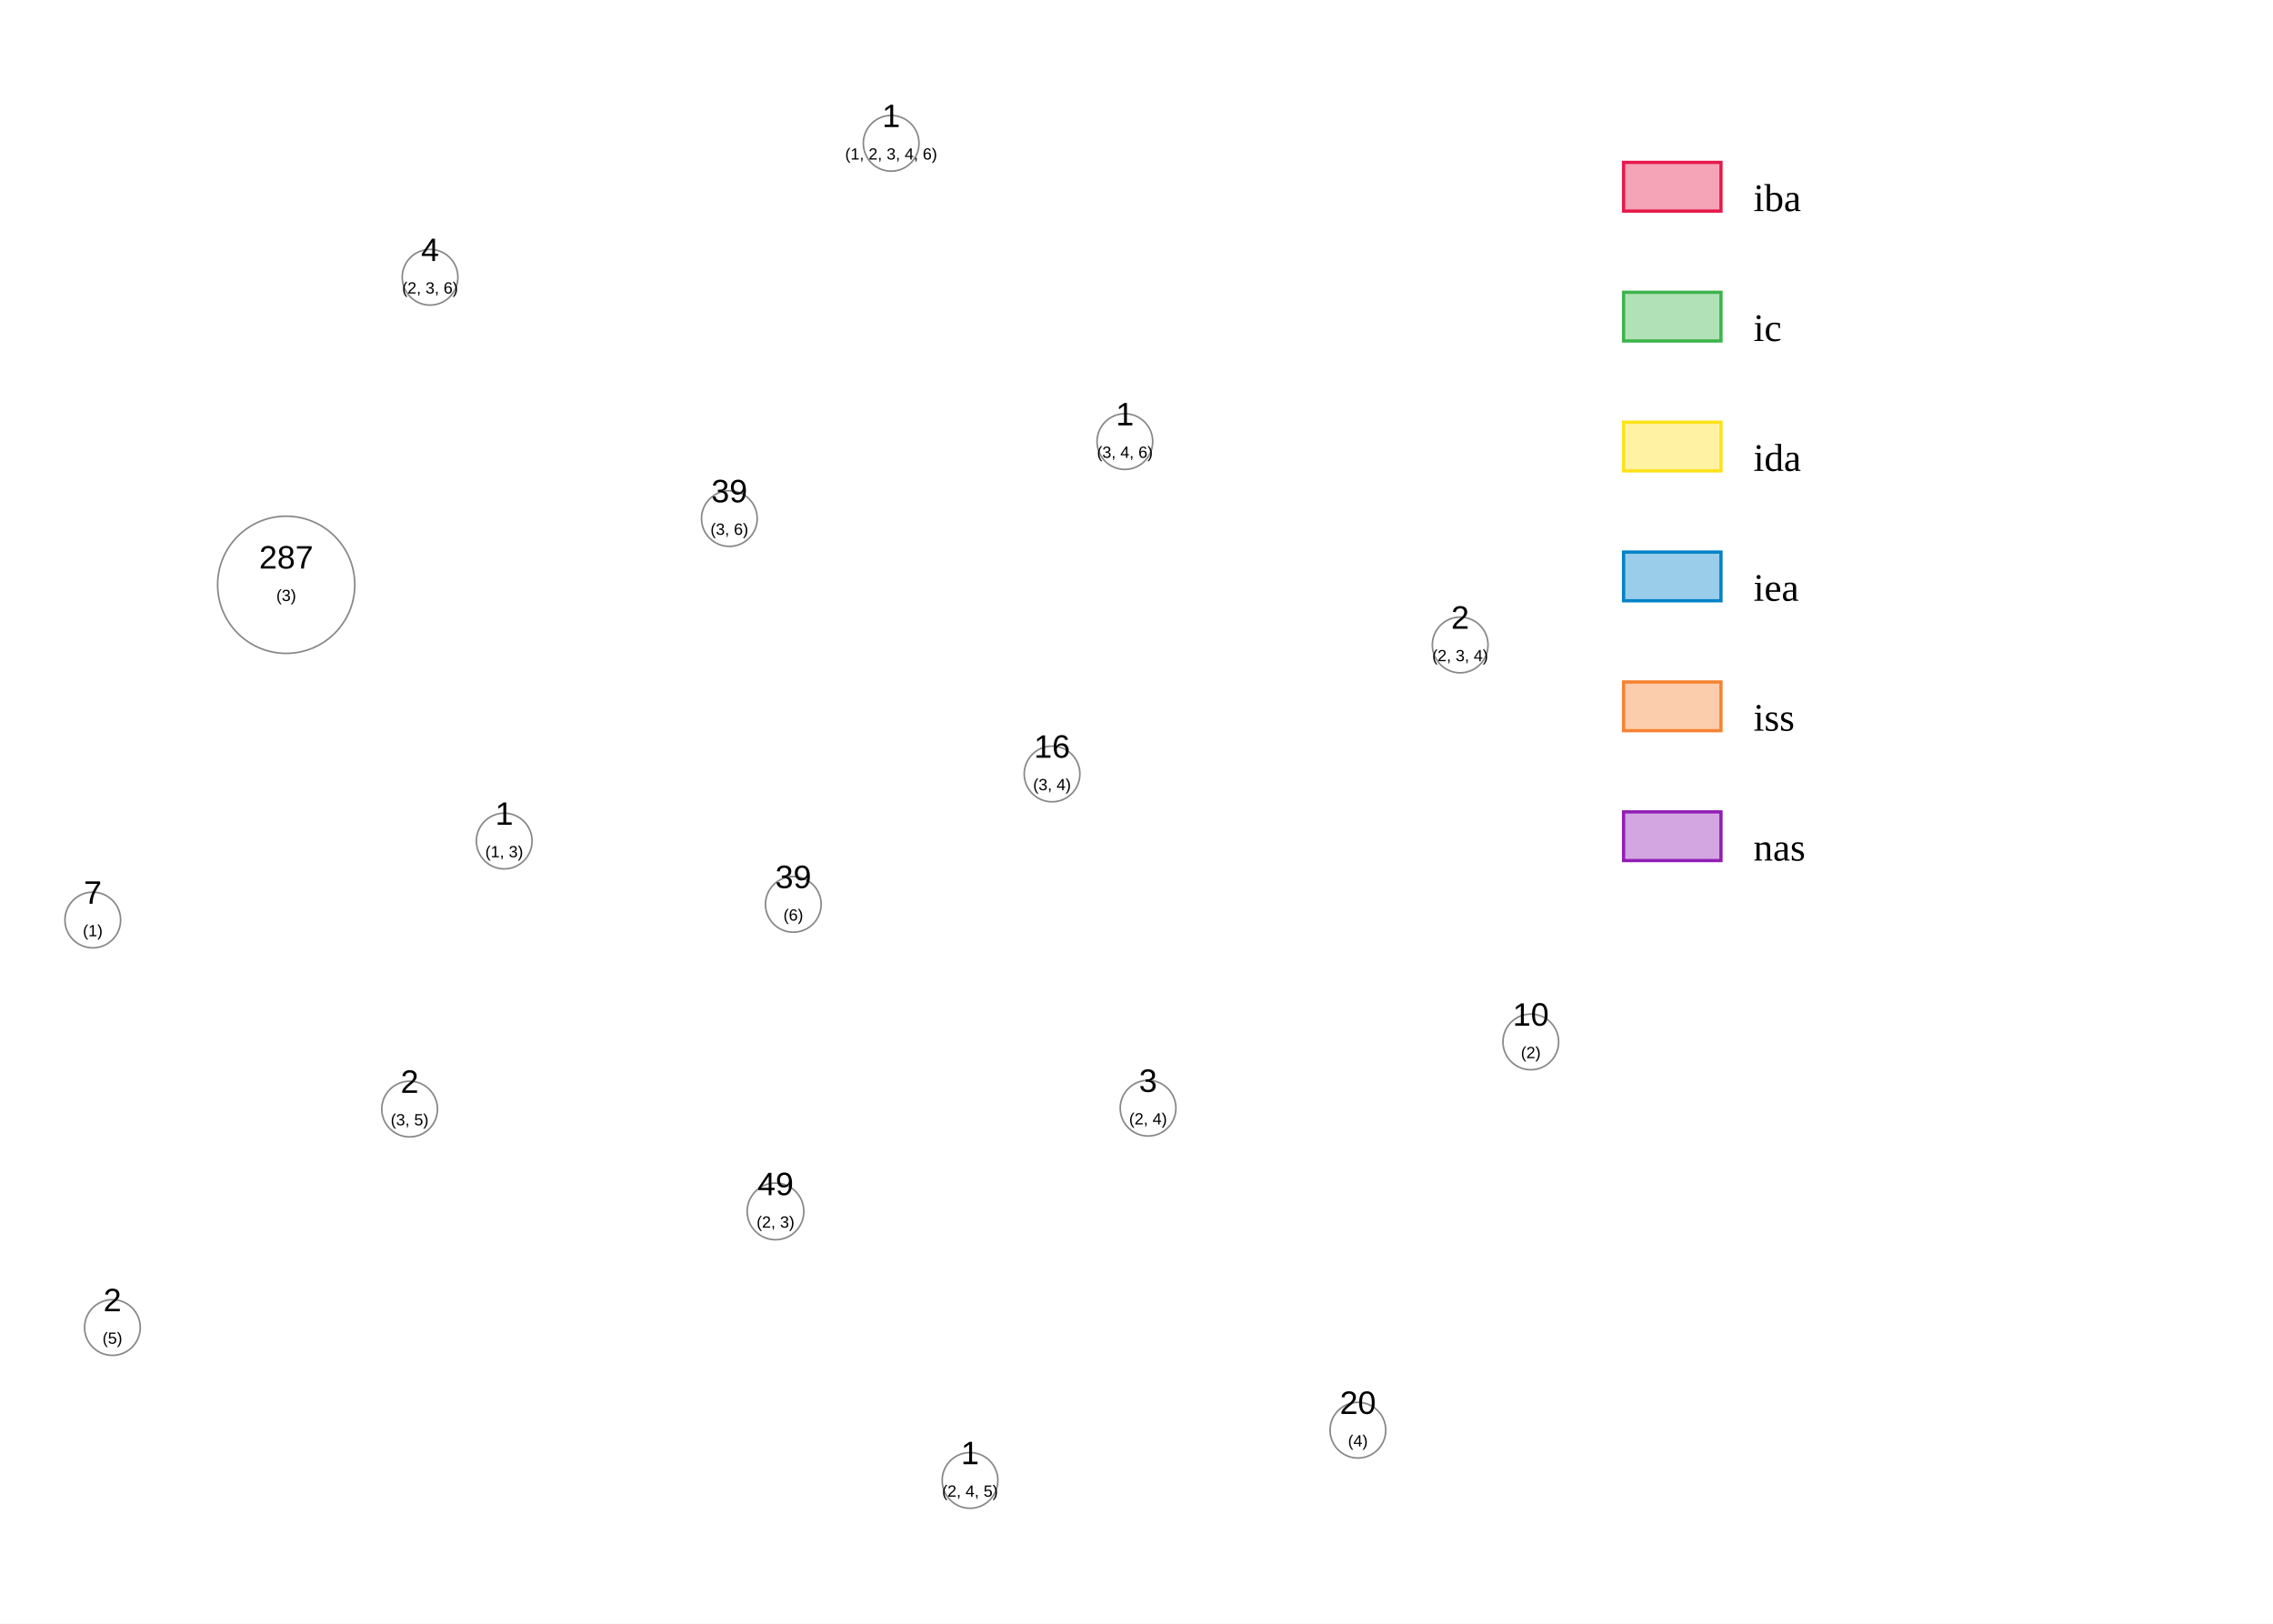
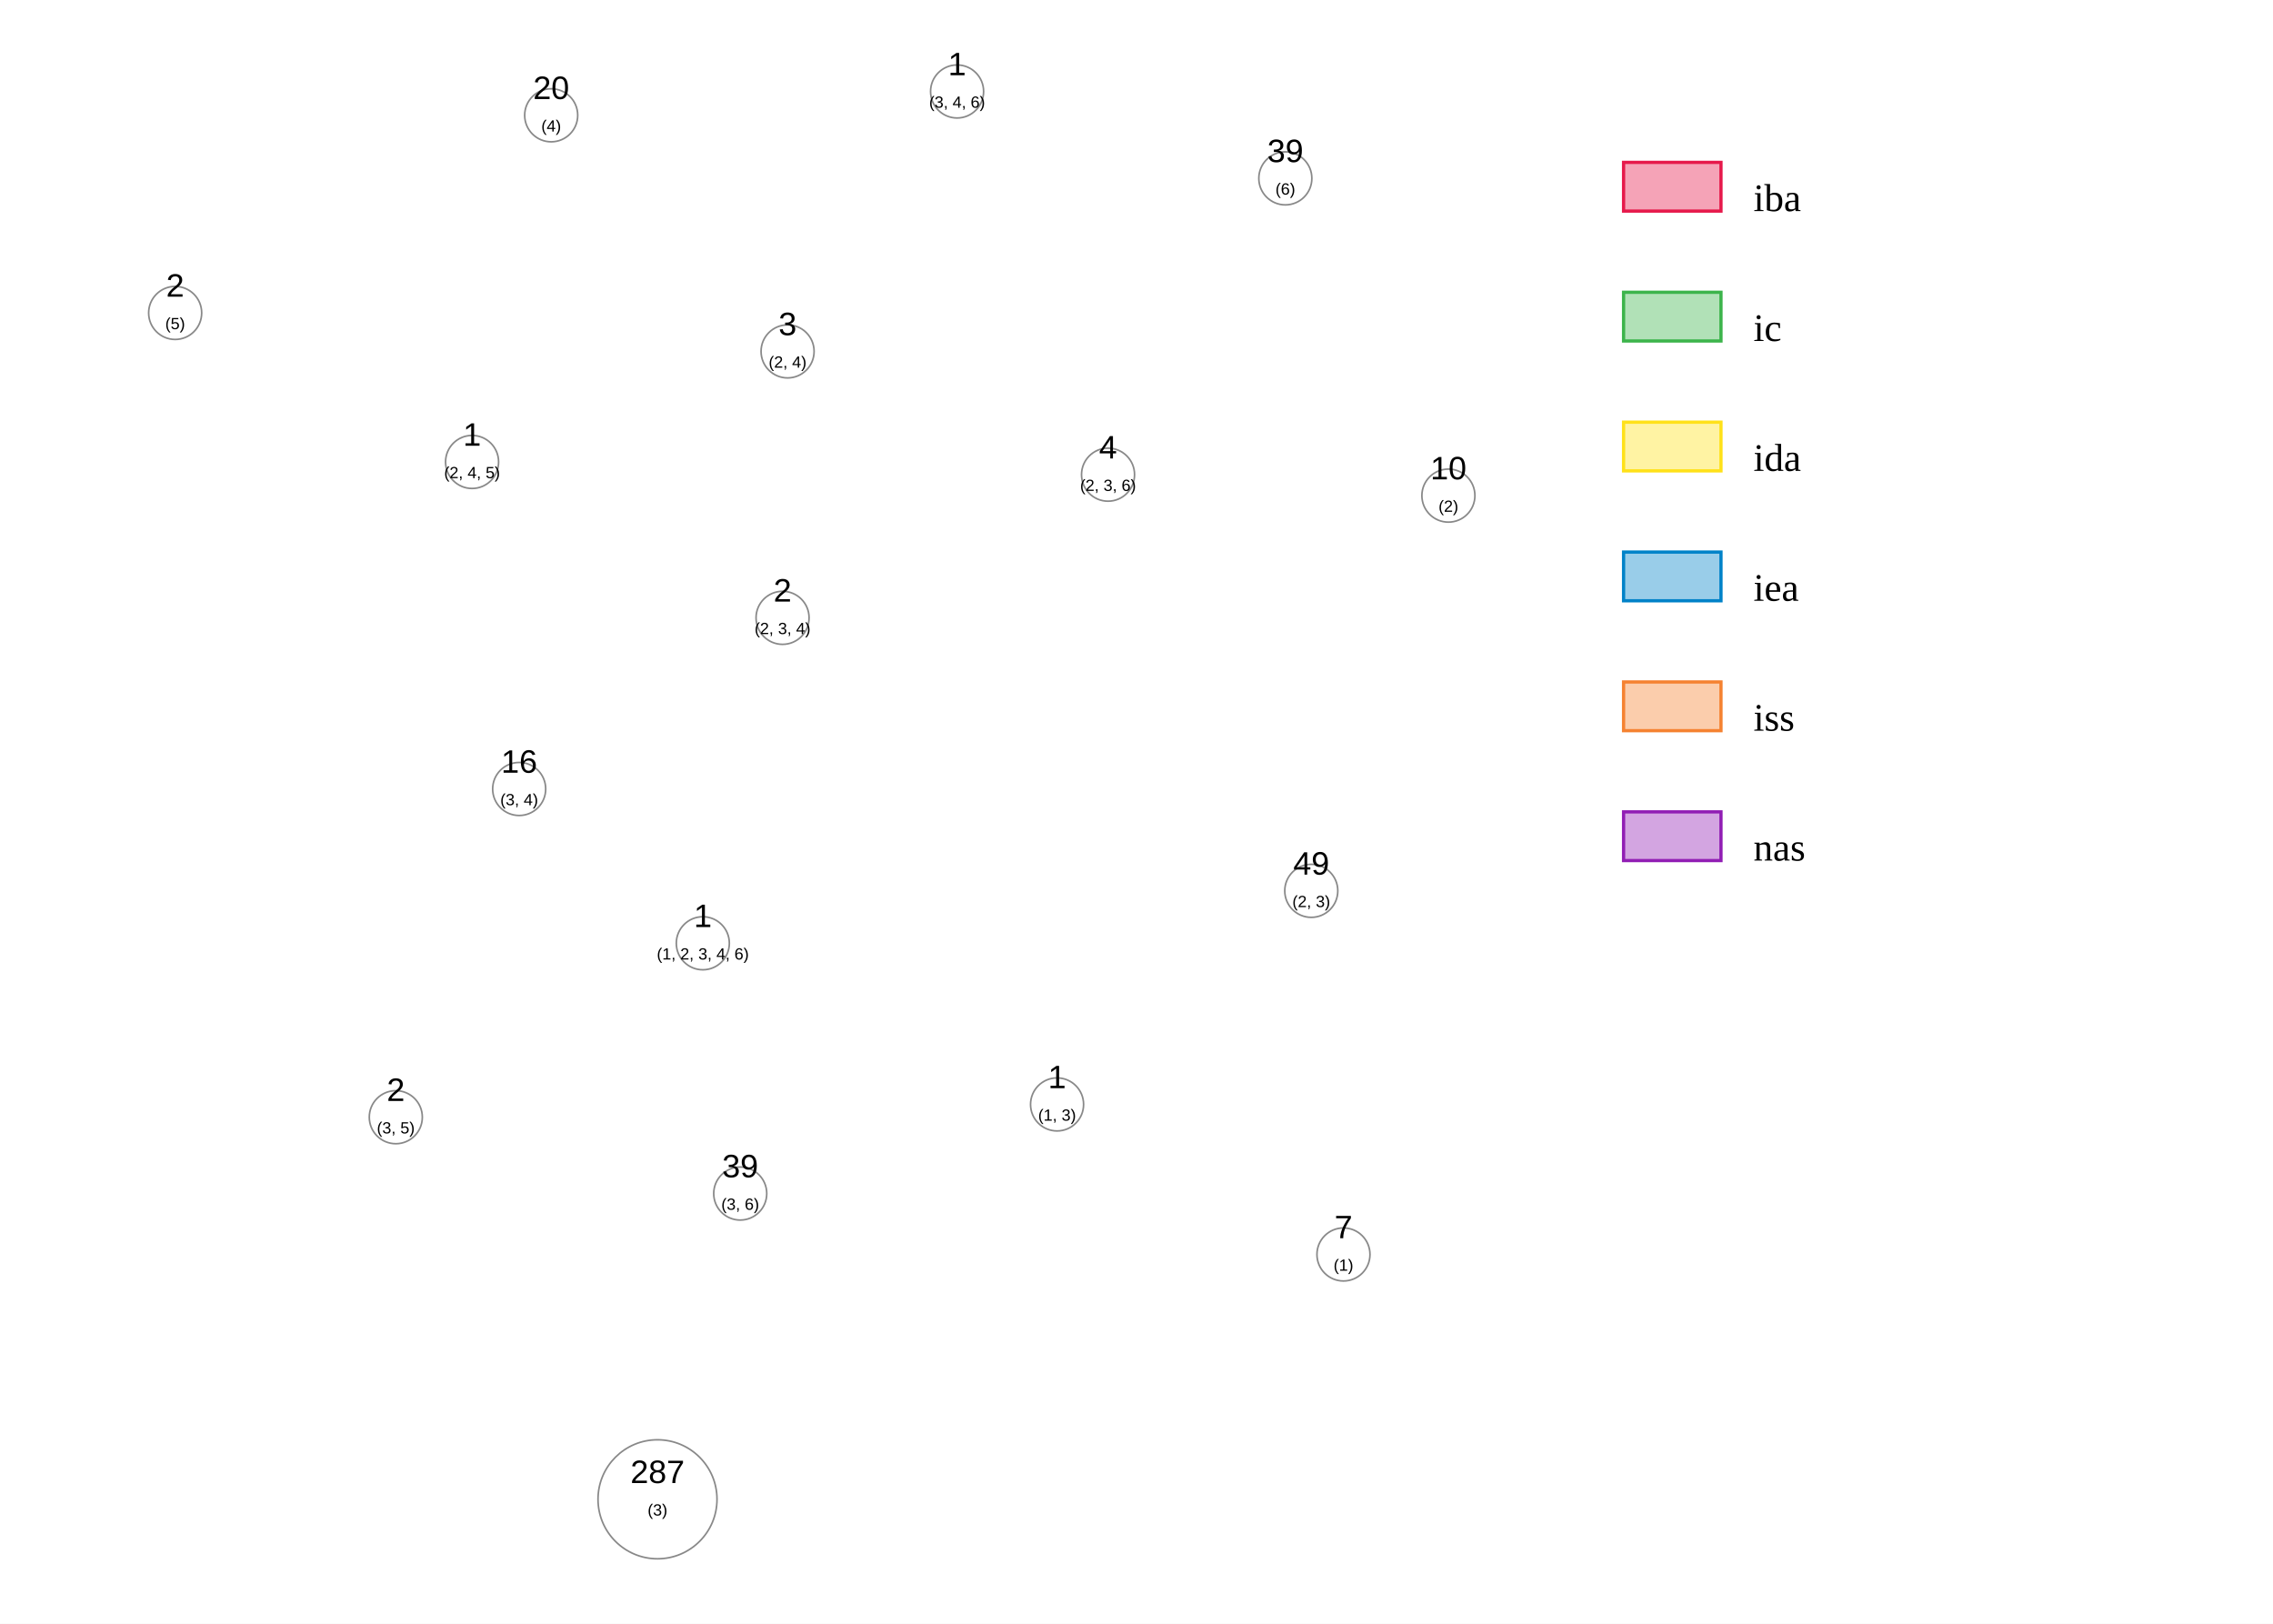
<svg xmlns="http://www.w3.org/2000/svg" width="700" height="500">
  <defs>
    <style type="text/css">
  .borderLine {
	   stroke: none;
	   fill-opacity: 0.4;
  }
  .outLine {
	   stroke-width: 1;
	   fill: none;
  }
  .circle {
	   stroke: #888888;
	   stroke-width: 0.5;
	   fill: none;
    pointer-events: all;
  }
  .spcircle {
	   stroke: #FF2222;
	   stroke-width: 1;
	   fill: none;
    pointer-events: all;
  }
  .tLabel {
	   font-family: Arial;
    pointer-events: none;
	   font-size: 14px;
	   text-anchor: middle;
	   alignment-baseline: central;
  }
  .nLabel {
	   font-family: Arial;
    pointer-events: none;
	   font-size: 10px;
	   text-anchor: middle;
	   alignment-baseline: central;
  }
  .belong {
	   font-family: Arial;
    pointer-events: none;
	   font-size: 5px;
	   text-anchor: middle;
	   alignment-baseline: central;
  }
  .p0{
    stroke: none;
    fill: #e6194b;
  }
  .q0{
    fill: none;
    stroke: #e6194b;
  }
  .p1{
    stroke: none;
    fill: #3cb44b;
  }
  .q1{
    fill: none;
    stroke: #3cb44b;
  }
  .p2{
    stroke: none;
    fill: #ffe119;
  }
  .q2{
    fill: none;
    stroke: #ffe119;
  }
  .p3{
    stroke: none;
    fill: #0082c8;
  }
  .q3{
    fill: none;
    stroke: #0082c8;
  }
  .p4{
    stroke: none;
    fill: #f58231;
  }
  .q4{
    fill: none;
    stroke: #f58231;
  }
  .p5{
    stroke: none;
    fill: #911eb4;
  }
  .q5{
    fill: none;
    stroke: #911eb4;
  }

</style>
  </defs>
  <rect width="700" height="500" style="fill:#fff;stroke-width:0" />
-   <circle class="circle" cx="28.573" cy="283.302" r="8.573" />
-   <text class="tLabel" x="28.57" y="263.30" />
-   <text class="nLabel" x="28.57" y="278.30">7</text>
-   <text class="belong" x="28.57" y="288.30">(1)</text>
-   <circle class="circle" cx="471.426" cy="320.839" r="8.573" />
-   <text class="tLabel" x="471.43" y="300.84" />
-   <text class="nLabel" x="471.43" y="315.84">10</text>
-   <text class="belong" x="471.43" y="325.84">(2)</text>
-   <circle class="circle" cx="238.826" cy="373.029" r="8.726" />
-   <text class="tLabel" x="238.83" y="353.03" />
-   <text class="nLabel" x="238.83" y="368.03">49</text>
-   <text class="belong" x="238.83" y="378.03">(2, 3)</text>
-   <circle class="circle" cx="449.68" cy="198.605" r="8.573" />
-   <text class="tLabel" x="449.68" y="178.60" />
-   <text class="nLabel" x="449.68" y="193.60">2</text>
-   <text class="belong" x="449.68" y="203.60">(2, 3, 4)</text>
-   <circle class="circle" cx="353.563" cy="341.241" r="8.573" />
-   <text class="tLabel" x="353.56" y="321.24" />
-   <text class="nLabel" x="353.56" y="336.24">3</text>
-   <text class="belong" x="353.56" y="346.24">(2, 4)</text>
-   <circle class="circle" cx="298.729" cy="455.87" r="8.573" />
-   <text class="tLabel" x="298.73" y="435.87" />
-   <text class="nLabel" x="298.73" y="450.87">1</text>
-   <text class="belong" x="298.73" y="460.87">(2, 4, 5)</text>
-   <circle class="circle" cx="132.438" cy="85.377" r="8.573" />
-   <text class="tLabel" x="132.44" y="65.38" />
-   <text class="nLabel" x="132.44" y="80.38">4</text>
-   <text class="belong" x="132.44" y="90.38">(2, 3, 6)</text>
-   <circle class="circle" cx="88.141" cy="180.072" r="21.119" />
-   <text class="tLabel" x="88.14" y="160.07" />
-   <text class="nLabel" x="88.14" y="175.07">287</text>
-   <text class="belong" x="88.14" y="185.07">(3)</text>
-   <circle class="circle" cx="155.283" cy="258.982" r="8.573" />
-   <text class="tLabel" x="155.28" y="238.98" />
-   <text class="nLabel" x="155.28" y="253.98">1</text>
-   <text class="belong" x="155.28" y="263.98">(1, 3)</text>
-   <circle class="circle" cx="323.995" cy="238.327" r="8.573" />
-   <text class="tLabel" x="323.99" y="218.33" />
-   <text class="nLabel" x="323.99" y="233.33">16</text>
-   <text class="belong" x="323.99" y="243.33">(3, 4)</text>
-   <circle class="circle" cx="346.417" cy="135.976" r="8.573" />
-   <text class="tLabel" x="346.42" y="115.98" />
-   <text class="nLabel" x="346.42" y="130.98">1</text>
-   <text class="belong" x="346.42" y="140.98">(3, 4, 6)</text>
-   <circle class="circle" cx="126.147" cy="341.517" r="8.573" />
-   <text class="tLabel" x="126.15" y="321.52" />
-   <text class="nLabel" x="126.15" y="336.52">2</text>
-   <text class="belong" x="126.15" y="346.52">(3, 5)</text>
-   <circle class="circle" cx="224.616" cy="159.677" r="8.573" />
-   <text class="tLabel" x="224.62" y="139.68" />
-   <text class="nLabel" x="224.62" y="154.68">39</text>
-   <text class="belong" x="224.62" y="164.68">(3, 6)</text>
-   <circle class="circle" cx="418.183" cy="440.397" r="8.573" />
-   <text class="tLabel" x="418.18" y="420.40" />
-   <text class="nLabel" x="418.18" y="435.40">20</text>
-   <text class="belong" x="418.18" y="445.40">(4)</text>
-   <circle class="circle" cx="34.617" cy="408.782" r="8.573" />
-   <text class="tLabel" x="34.62" y="388.78" />
-   <text class="nLabel" x="34.62" y="403.78">2</text>
-   <text class="belong" x="34.62" y="413.78">(5)</text>
-   <circle class="circle" cx="244.311" cy="278.479" r="8.573" />
-   <text class="tLabel" x="244.31" y="258.48" />
-   <text class="nLabel" x="244.31" y="273.48">39</text>
-   <text class="belong" x="244.31" y="283.48">(6)</text>
-   <circle class="circle" cx="274.444" cy="44.13" r="8.573" />
-   <text class="tLabel" x="274.44" y="24.13" />
-   <text class="nLabel" x="274.44" y="39.13">1</text>
-   <text class="belong" x="274.44" y="49.13">(1, 2, 3, 4, 6)</text>
+   <circle class="circle" cx="413.738" cy="386.289" r="8.167" />
+   <text class="tLabel" x="413.74" y="366.29" />
+   <text class="nLabel" x="413.74" y="381.29">7</text>
+   <text class="belong" x="413.74" y="391.29">(1)</text>
+   <circle class="circle" cx="446.055" cy="152.614" r="8.167" />
+   <text class="tLabel" x="446.06" y="132.61" />
+   <text class="nLabel" x="446.06" y="147.61">10</text>
+   <text class="belong" x="446.06" y="157.61">(2)</text>
+   <circle class="circle" cx="403.826" cy="274.317" r="8.167" />
+   <text class="tLabel" x="403.83" y="254.32" />
+   <text class="nLabel" x="403.83" y="269.32">49</text>
+   <text class="belong" x="403.83" y="279.32">(2, 3)</text>
+   <circle class="circle" cx="241.002" cy="190.248" r="8.167" />
+   <text class="tLabel" x="241.00" y="170.25" />
+   <text class="nLabel" x="241.00" y="185.25">2</text>
+   <text class="belong" x="241.00" y="195.25">(2, 3, 4)</text>
+   <circle class="circle" cx="242.546" cy="108.207" r="8.167" />
+   <text class="tLabel" x="242.55" y="88.21" />
+   <text class="nLabel" x="242.55" y="103.21">3</text>
+   <text class="belong" x="242.55" y="113.21">(2, 4)</text>
+   <circle class="circle" cx="145.383" cy="142.248" r="8.167" />
+   <text class="tLabel" x="145.38" y="122.25" />
+   <text class="nLabel" x="145.38" y="137.25">1</text>
+   <text class="belong" x="145.38" y="147.25">(2, 4, 5)</text>
+   <circle class="circle" cx="341.235" cy="146.165" r="8.167" />
+   <text class="tLabel" x="341.23" y="126.17" />
+   <text class="nLabel" x="341.23" y="141.17">4</text>
+   <text class="belong" x="341.23" y="151.17">(2, 3, 6)</text>
+   <circle class="circle" cx="202.489" cy="461.677" r="18.323" />
+   <text class="tLabel" x="202.49" y="441.68" />
+   <text class="nLabel" x="202.49" y="456.68">287</text>
+   <text class="belong" x="202.49" y="466.68">(3)</text>
+   <circle class="circle" cx="325.537" cy="340.087" r="8.167" />
+   <text class="tLabel" x="325.54" y="320.09" />
+   <text class="nLabel" x="325.54" y="335.09">1</text>
+   <text class="belong" x="325.54" y="345.09">(1, 3)</text>
+   <circle class="circle" cx="159.887" cy="242.949" r="8.167" />
+   <text class="tLabel" x="159.89" y="222.95" />
+   <text class="nLabel" x="159.89" y="237.95">16</text>
+   <text class="belong" x="159.89" y="247.95">(3, 4)</text>
+   <circle class="circle" cx="294.748" cy="28.167" r="8.167" />
+   <text class="tLabel" x="294.75" y="8.17" />
+   <text class="nLabel" x="294.75" y="23.17">1</text>
+   <text class="belong" x="294.75" y="33.17">(3, 4, 6)</text>
+   <circle class="circle" cx="121.894" cy="344.019" r="8.167" />
+   <text class="tLabel" x="121.89" y="324.02" />
+   <text class="nLabel" x="121.89" y="339.02">2</text>
+   <text class="belong" x="121.89" y="349.02">(3, 5)</text>
+   <circle class="circle" cx="227.965" cy="367.53" r="8.167" />
+   <text class="tLabel" x="227.96" y="347.53" />
+   <text class="nLabel" x="227.96" y="362.53">39</text>
+   <text class="belong" x="227.96" y="372.53">(3, 6)</text>
+   <circle class="circle" cx="169.748" cy="35.502" r="8.167" />
+   <text class="tLabel" x="169.75" y="15.50" />
+   <text class="nLabel" x="169.75" y="30.50">20</text>
+   <text class="belong" x="169.75" y="40.50">(4)</text>
+   <circle class="circle" cx="53.945" cy="96.36" r="8.167" />
+   <text class="tLabel" x="53.94" y="76.36" />
+   <text class="nLabel" x="53.94" y="91.36">2</text>
+   <text class="belong" x="53.94" y="101.36">(5)</text>
+   <circle class="circle" cx="395.837" cy="54.923" r="8.167" />
+   <text class="tLabel" x="395.84" y="34.92" />
+   <text class="nLabel" x="395.84" y="49.92">39</text>
+   <text class="belong" x="395.84" y="59.92">(6)</text>
+   <circle class="circle" cx="216.445" cy="290.46" r="8.167" />
+   <text class="tLabel" x="216.45" y="270.46" />
+   <text class="nLabel" x="216.45" y="285.46">1</text>
+   <text class="belong" x="216.45" y="295.46">(1, 2, 3, 4, 6)</text>
  <rect class="p0 borderLine" x="500.00" y="50.00" width="30.00" height="15.00" />
  <rect class="q0" x="500.00" y="50.00" width="30.00" height="15.00" />
  <text class="legend" x="540.00" y="65.00">iba</text>
  <rect class="p1 borderLine" x="500.00" y="90.00" width="30.00" height="15.00" />
  <rect class="q1" x="500.00" y="90.00" width="30.00" height="15.00" />
  <text class="legend" x="540.00" y="105.00">ic</text>
  <rect class="p2 borderLine" x="500.00" y="130.00" width="30.00" height="15.00" />
  <rect class="q2" x="500.00" y="130.00" width="30.00" height="15.00" />
  <text class="legend" x="540.00" y="145.00">ida</text>
  <rect class="p3 borderLine" x="500.00" y="170.00" width="30.00" height="15.00" />
  <rect class="q3" x="500.00" y="170.00" width="30.00" height="15.00" />
  <text class="legend" x="540.00" y="185.00">iea</text>
  <rect class="p4 borderLine" x="500.00" y="210.00" width="30.00" height="15.00" />
  <rect class="q4" x="500.00" y="210.00" width="30.00" height="15.00" />
  <text class="legend" x="540.00" y="225.00">iss</text>
  <rect class="p5 borderLine" x="500.00" y="250.00" width="30.00" height="15.00" />
  <rect class="q5" x="500.00" y="250.00" width="30.00" height="15.00" />
  <text class="legend" x="540.00" y="265.00">nas</text>
</svg>
